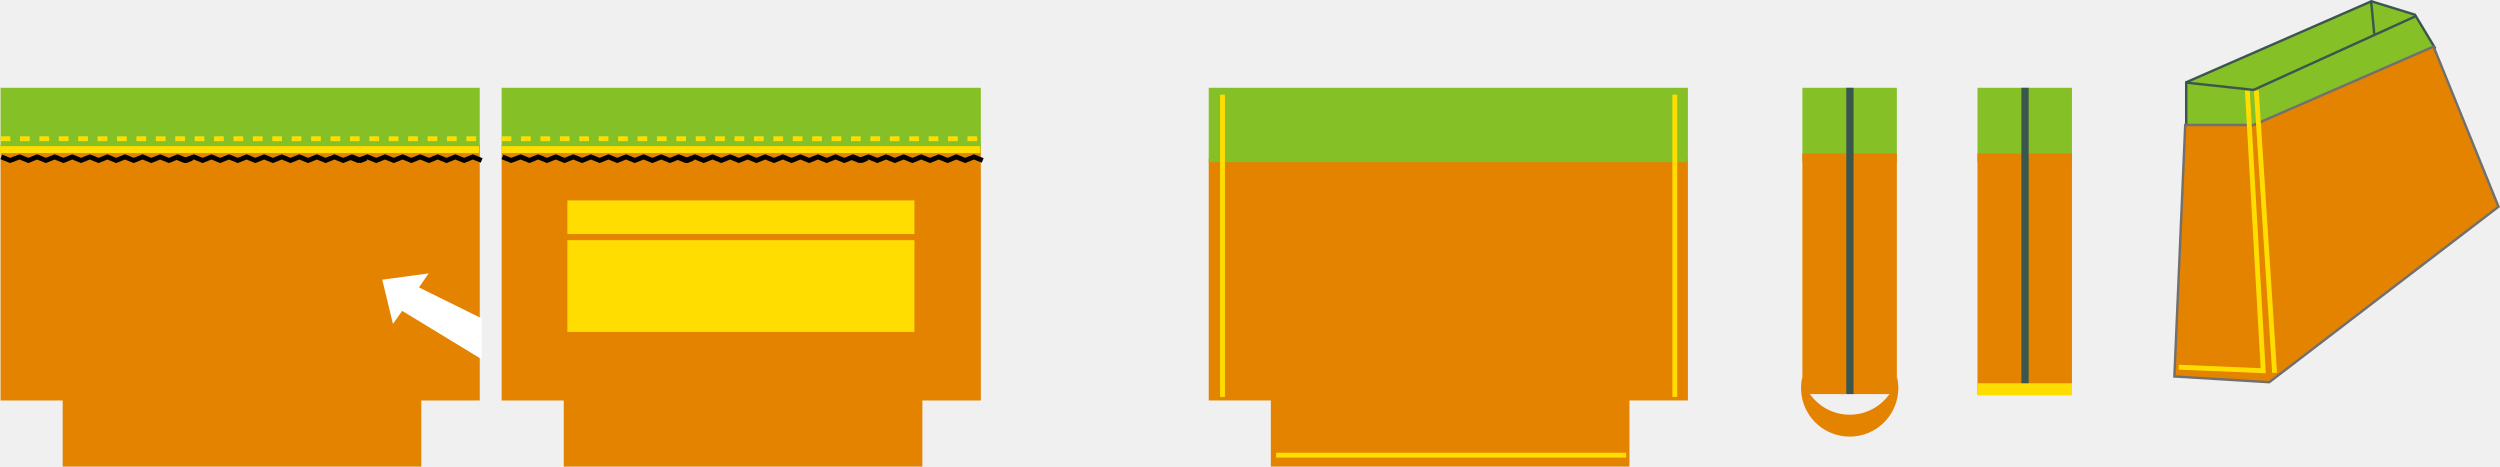
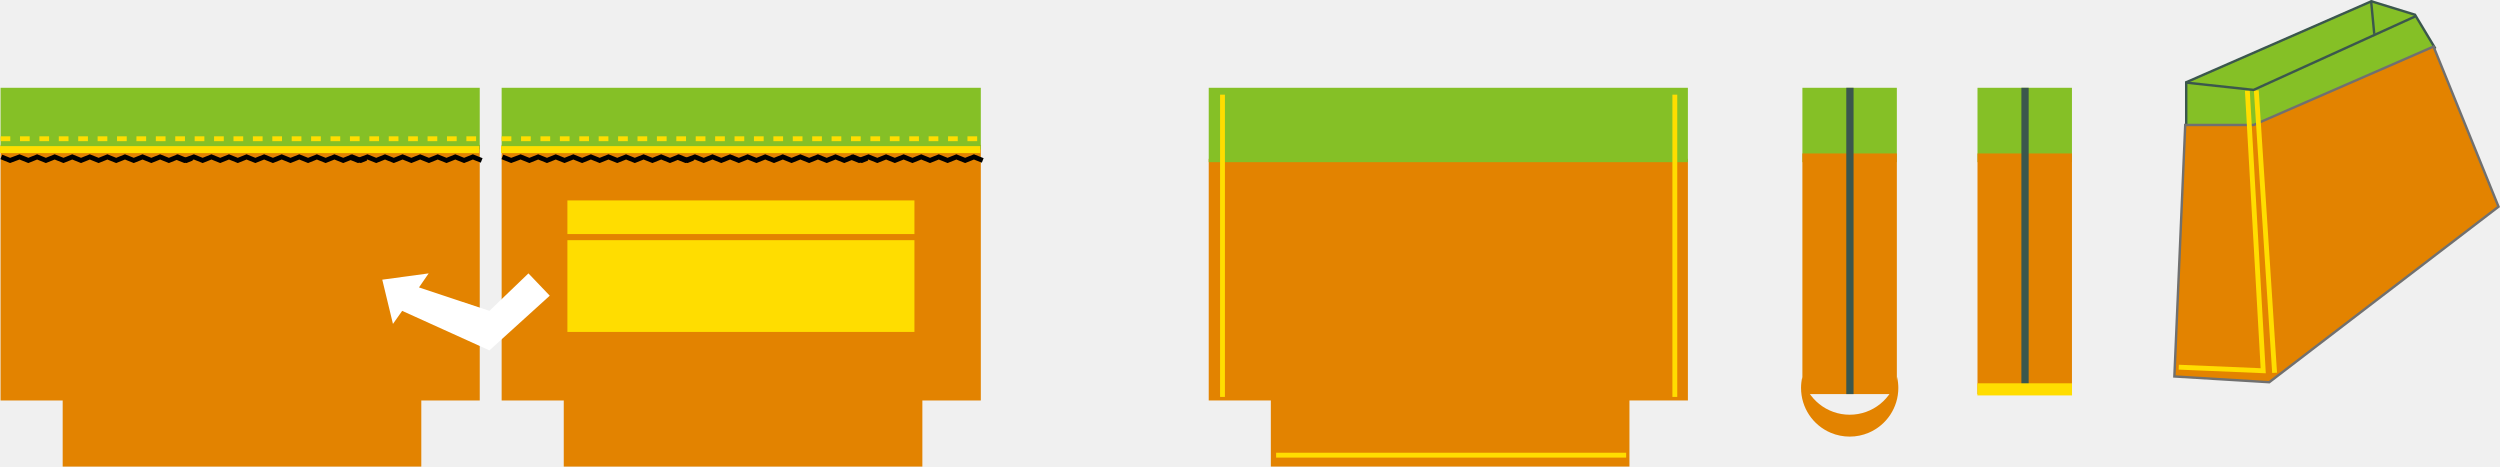
<svg xmlns="http://www.w3.org/2000/svg" width="1030.462" height="192.319" viewBox="0 0 1030.462 192.319">
-   <g id="Grupo_1107069" data-name="Grupo 1107069" transform="translate(-285 -4567.008)">
+   <g id="Grupo_1107070" data-name="Grupo 1107070" transform="translate(-285 -4567.008)">
    <g id="Grupo_1106478" data-name="Grupo 1106478" transform="translate(-2.465 -211.46)">
      <path id="Trazado_891999" data-name="Trazado 891999" d="M-7599.051-9775.2v105.359h25.6v27.251h147.817v-27.251h24.092V-9775.2Z" transform="translate(8093.286 14613.381)" fill="#e38300" />
      <path id="Trazado_892021" data-name="Trazado 892021" d="M-7599.051-9775.2v105.359h25.6v27.251h147.817v-27.251h24.092V-9775.2Z" transform="translate(7886.751 14613.381)" fill="#e38300" />
      <path id="Trazado_892011" data-name="Trazado 892011" d="M-7599.051-9769.462v99.6h25.6v27.251h147.817v-27.251h24.092v-99.6Z" transform="translate(8384.735 14613.395)" fill="#e38300" />
      <rect id="Rectángulo_402042" data-name="Rectángulo 402042" width="197.506" height="25.48" transform="translate(494.235 4814.654)" fill="#85c026" />
      <rect id="Rectángulo_402075" data-name="Rectángulo 402075" width="197.506" height="25.48" transform="translate(287.701 4814.654)" fill="#85c026" />
      <path id="Trazado_892012" data-name="Trazado 892012" d="M0,0H197.506V30.657H0Z" transform="translate(785.685 4814.654)" fill="#85c026" />
      <path id="Trazado_892014" data-name="Trazado 892014" d="M0,0H38.934V30.657H0Z" transform="translate(1030.384 4814.654)" fill="#85c026" />
      <path id="Trazado_892018" data-name="Trazado 892018" d="M0,0H38.934V30.657H0Z" transform="translate(1102.557 4814.654)" fill="#85c026" />
      <path id="Trazado_892015" data-name="Trazado 892015" d="M0,0H38.934V99.183H0Z" transform="translate(1030.384 4841.719)" fill="#e38300" />
      <path id="Trazado_892027" data-name="Trazado 892027" d="M-6831.295-6829l-76.324,33.376v18.1l37.426,8.646,65.027-41.012-8.157-13.573Z" transform="translate(8096.207 11608)" fill="#85c026" stroke="#3b574d" stroke-width="1" />
      <path id="Trazado_892016" data-name="Trazado 892016" d="M0,0H38.934V99.183H0Z" transform="translate(1102.557 4841.719)" fill="#e38300" />
      <rect id="Rectángulo_402039" data-name="Rectángulo 402039" width="143.041" height="37.82" transform="translate(521.34 4877.464)" fill="#fd0" />
      <path id="Trazado_892025" data-name="Trazado 892025" d="M-6908.016-6778.062h28.193l74.16-32.323,26.788,66-94.5,72.352-39.114-2.372Z" transform="translate(8096.195 11608.045)" fill="#e38300" stroke="#707070" stroke-width="1" />
      <rect id="Rectángulo_402040" data-name="Rectángulo 402040" width="143.041" height="13.867" transform="translate(521.34 4861.076)" fill="#fd0" />
      <rect id="Rectángulo_402074" data-name="Rectángulo 402074" width="197.506" height="2.875" transform="translate(493.999 4838.697)" fill="#fd0" />
      <rect id="Rectángulo_402076" data-name="Rectángulo 402076" width="197.506" height="2.875" transform="translate(287.465 4838.697)" fill="#fd0" />
      <g id="Grupo_1106463" data-name="Grupo 1106463" transform="translate(494.545 4843.144)">
        <path id="Trazado_891997" data-name="Trazado 891997" d="M-7367.559-8508.528l3.62,1.45,3.885-1.45,3.622,1.45,3.622-1.45,3.621,1.45,3.621-1.45,3.622,1.45,3.621-1.45,3.622,1.45,3.621-1.45,3.622,1.45,3.621-1.45,3.622,1.45,3.621-1.45,3.621,1.45,3.622-1.45,3.621,1.45,3.622-1.45,3.621,1.45,3.622-1.45,3.621,1.45,2.21-.884" transform="translate(7367.559 8508.528)" fill="none" stroke="#000" stroke-width="2" />
        <path id="Trazado_891998" data-name="Trazado 891998" d="M-7367.559-8508.528l3.62,1.45,3.885-1.45,3.622,1.45,3.622-1.45,3.621,1.45,3.621-1.45,3.622,1.45,3.621-1.45,3.622,1.45,3.621-1.45,3.622,1.45,3.621-1.45,3.622,1.45,3.621-1.45,3.621,1.45,3.622-1.45,3.621,1.45,3.622-1.45,3.621,1.45,3.622-1.45,3.621,1.45,2.21-.884" transform="translate(7439.413 8508.528)" fill="none" stroke="#000" stroke-width="2" />
        <path id="Trazado_892007" data-name="Trazado 892007" d="M-7367.559-8508.528l3.62,1.45,3.885-1.45,3.622,1.45,3.622-1.45,3.621,1.45,3.621-1.45,3.622,1.45,3.621-1.45,3.622,1.45,3.621-1.45,3.622,1.45,3.621-1.45,3.622,1.45,3.621-1.45,3.621,1.45" transform="translate(7510.96 8508.528)" fill="none" stroke="#000" stroke-width="2" />
      </g>
      <g id="Grupo_1106476" data-name="Grupo 1106476" transform="translate(288.011 4843.144)">
        <path id="Trazado_891997-2" data-name="Trazado 891997" d="M-7367.559-8508.528l3.62,1.45,3.885-1.45,3.622,1.45,3.622-1.45,3.621,1.45,3.621-1.45,3.622,1.45,3.621-1.45,3.622,1.45,3.621-1.45,3.622,1.45,3.621-1.45,3.622,1.45,3.621-1.45,3.621,1.45,3.622-1.45,3.621,1.45,3.622-1.45,3.621,1.45,3.622-1.45,3.621,1.45,2.21-.884" transform="translate(7367.559 8508.528)" fill="none" stroke="#000" stroke-width="2" />
        <path id="Trazado_891998-2" data-name="Trazado 891998" d="M-7367.559-8508.528l3.62,1.45,3.885-1.45,3.622,1.45,3.622-1.45,3.621,1.45,3.621-1.45,3.622,1.45,3.621-1.45,3.622,1.45,3.621-1.45,3.622,1.45,3.621-1.45,3.622,1.45,3.621-1.45,3.621,1.45,3.622-1.45,3.621,1.45,3.622-1.45,3.621,1.45,3.622-1.45,3.621,1.45,2.21-.884" transform="translate(7439.413 8508.528)" fill="none" stroke="#000" stroke-width="2" />
        <path id="Trazado_892007-2" data-name="Trazado 892007" d="M-7367.559-8508.528l3.62,1.45,3.885-1.45,3.622,1.45,3.622-1.45,3.621,1.45,3.621-1.45,3.622,1.45,3.621-1.45,3.622,1.45,3.621-1.45,3.622,1.45,3.621-1.45,3.622,1.45,3.621-1.45,3.621,1.45" transform="translate(7510.96 8508.528)" fill="none" stroke="#000" stroke-width="2" />
      </g>
      <path id="Trazado_892008" data-name="Trazado 892008" d="M-7117.9-6791.2v124.587" transform="translate(8095.703 11608.687)" fill="none" stroke="#fd0" stroke-width="2" />
      <path id="Trazado_892023" data-name="Trazado 892023" d="M-7117.793-6792.951l7.534,116.411" transform="translate(8335.276 11608.682)" fill="none" stroke="#fd0" stroke-width="2" />
      <path id="Trazado_892013" data-name="Trazado 892013" d="M-7117.9-6791.2v126.247" transform="translate(8167.876 11605.854)" fill="none" stroke="#3b574d" stroke-width="3" />
      <path id="Trazado_892017" data-name="Trazado 892017" d="M-7117.9-6791.2v126.247" transform="translate(8240.049 11605.854)" fill="none" stroke="#3b574d" stroke-width="3" />
      <path id="Trazado_892009" data-name="Trazado 892009" d="M-7117.9-6791.2v124.587" transform="translate(7909.257 11608.687)" fill="none" stroke="#fd0" stroke-width="2" />
      <path id="Trazado_892010" data-name="Trazado 892010" d="M0,0V144.287" transform="translate(957.741 4966.077) rotate(90)" fill="none" stroke="#fd0" stroke-width="2" />
      <rect id="Rectángulo_402071" data-name="Rectángulo 402071" width="39" height="5" transform="translate(1102.516 4936.459)" fill="#fd0" />
-       <path id="Trazado_892019" data-name="Trazado 892019" d="M-7608.433-6681.731v-16.836l-25.827-12.765,3.984-5.784-19.125,2.593,4.41,18.236,3.8-5.38Z" transform="translate(8094.427 11608.269)" fill="#fff" />
+       <path id="Trazado_892019" data-name="Trazado 892019" d="M-7580.363-6707.924l-8.784-9.192-16.084,15.449-29.028-9.666,3.984-5.784-19.125,2.593,4.41,18.236,3.8-5.38,35.961,16.286Z" transform="translate(8094.427 11608.269)" fill="#fff" />
      <path id="Trazado_892020" data-name="Trazado 892020" d="M-7600.31-6775.2h197.538" transform="translate(8094.545 11610.854)" fill="none" stroke="#fd0" stroke-width="2" stroke-dasharray="4" />
      <path id="Trazado_892022" data-name="Trazado 892022" d="M-7600.31-6775.2h197.538" transform="translate(7888.011 11610.854)" fill="none" stroke="#fd0" stroke-width="2" stroke-dasharray="4" />
      <path id="Sustracción_1" data-name="Sustracción 1" d="M20.046,24.558a19.921,19.921,0,0,1-7.8-1.575A20.032,20.032,0,0,1,0,4.511,20.163,20.163,0,0,1,.509,0,20.128,20.128,0,0,0,7.475,11.105a19.955,19.955,0,0,0,5.791,3.256,19.986,19.986,0,0,0,6.781,1.176,20,20,0,0,0,6.782-1.176,19.947,19.947,0,0,0,5.792-3.256A20.126,20.126,0,0,0,39.587,0,20.173,20.173,0,0,1,40.1,4.511,20.069,20.069,0,0,1,27.851,22.982,19.929,19.929,0,0,1,20.046,24.558Z" transform="translate(1029.828 4933.872)" fill="#e38300" />
      <path id="Trazado_892024" data-name="Trazado 892024" d="M-7117.726-6792.951l6.542,115.465L-7146-6678.96" transform="translate(8331.515 11608.771)" fill="none" stroke="#fd0" stroke-width="2" />
      <path id="Trazado_892026" data-name="Trazado 892026" d="M-6907.877-6795.515l28.03,3.023,66.649-30.308" transform="translate(8096.207 11608.016)" fill="none" stroke="#3b574d" stroke-width="1" />
      <path id="Trazado_892028" data-name="Trazado 892028" d="M-6830.3-6815.6l-1.306-13.678" transform="translate(8096.389 11608)" fill="none" stroke="#3b574d" stroke-width="1" />
    </g>
  </g>
</svg>
